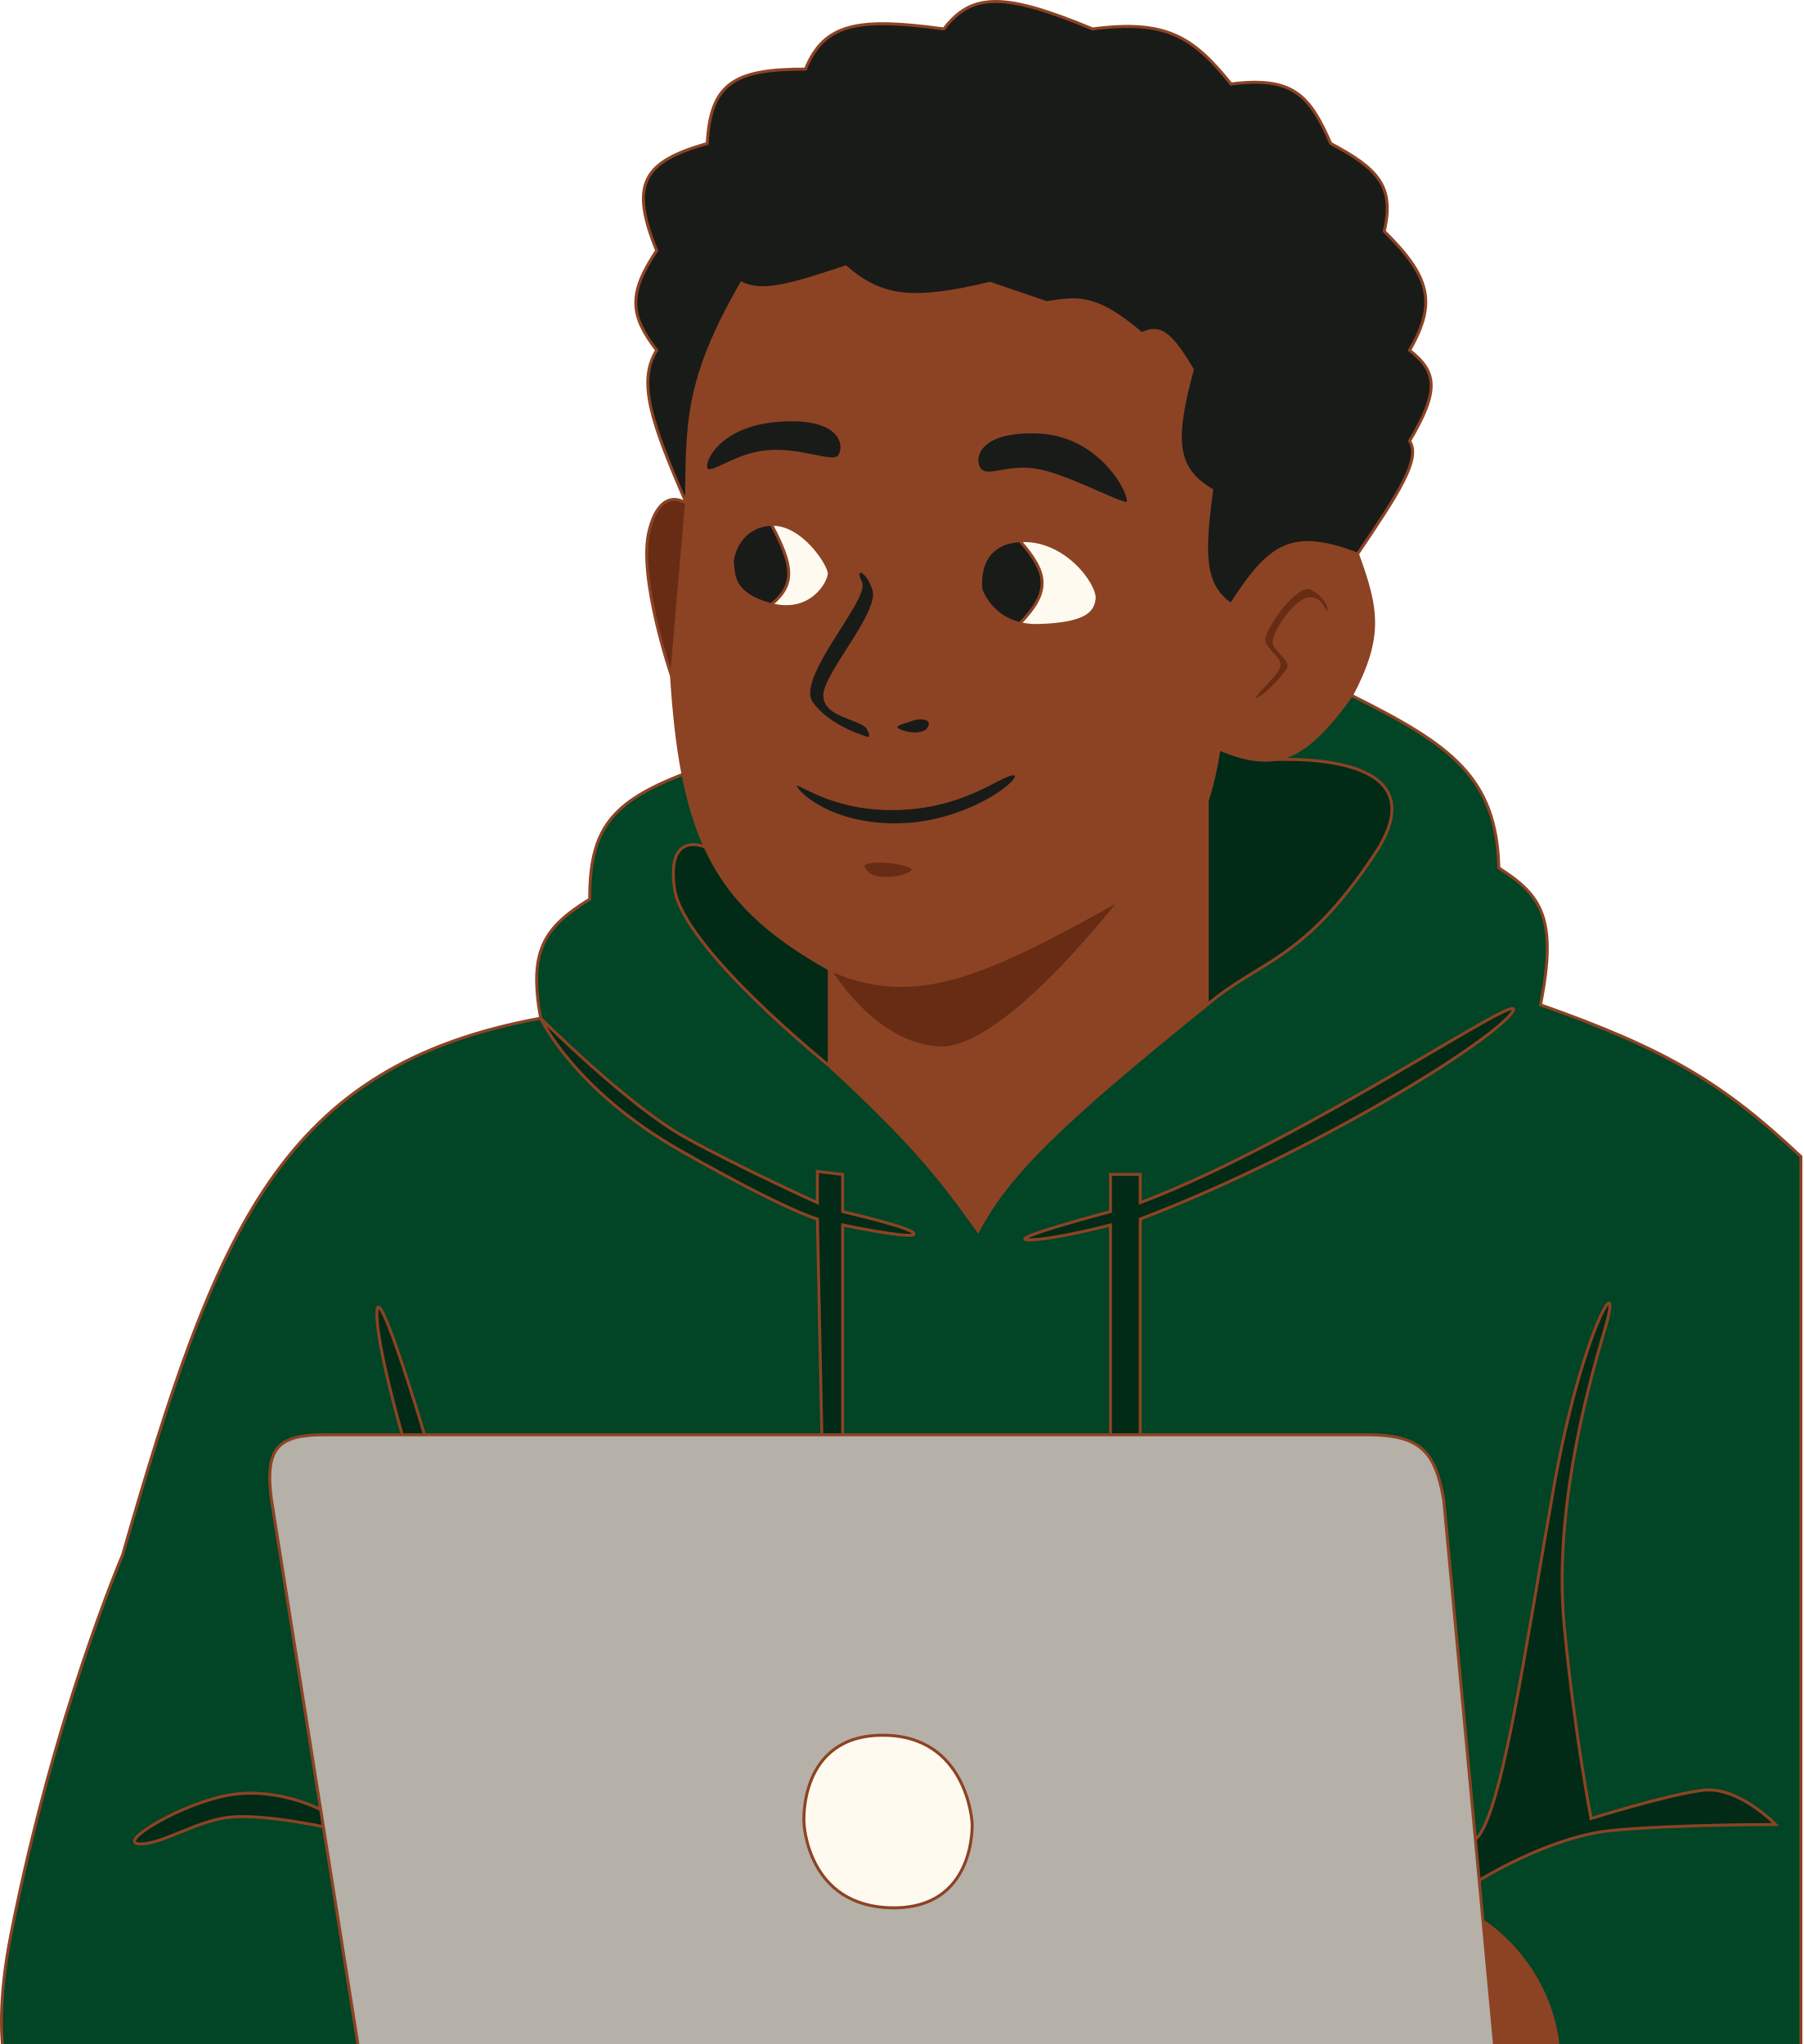
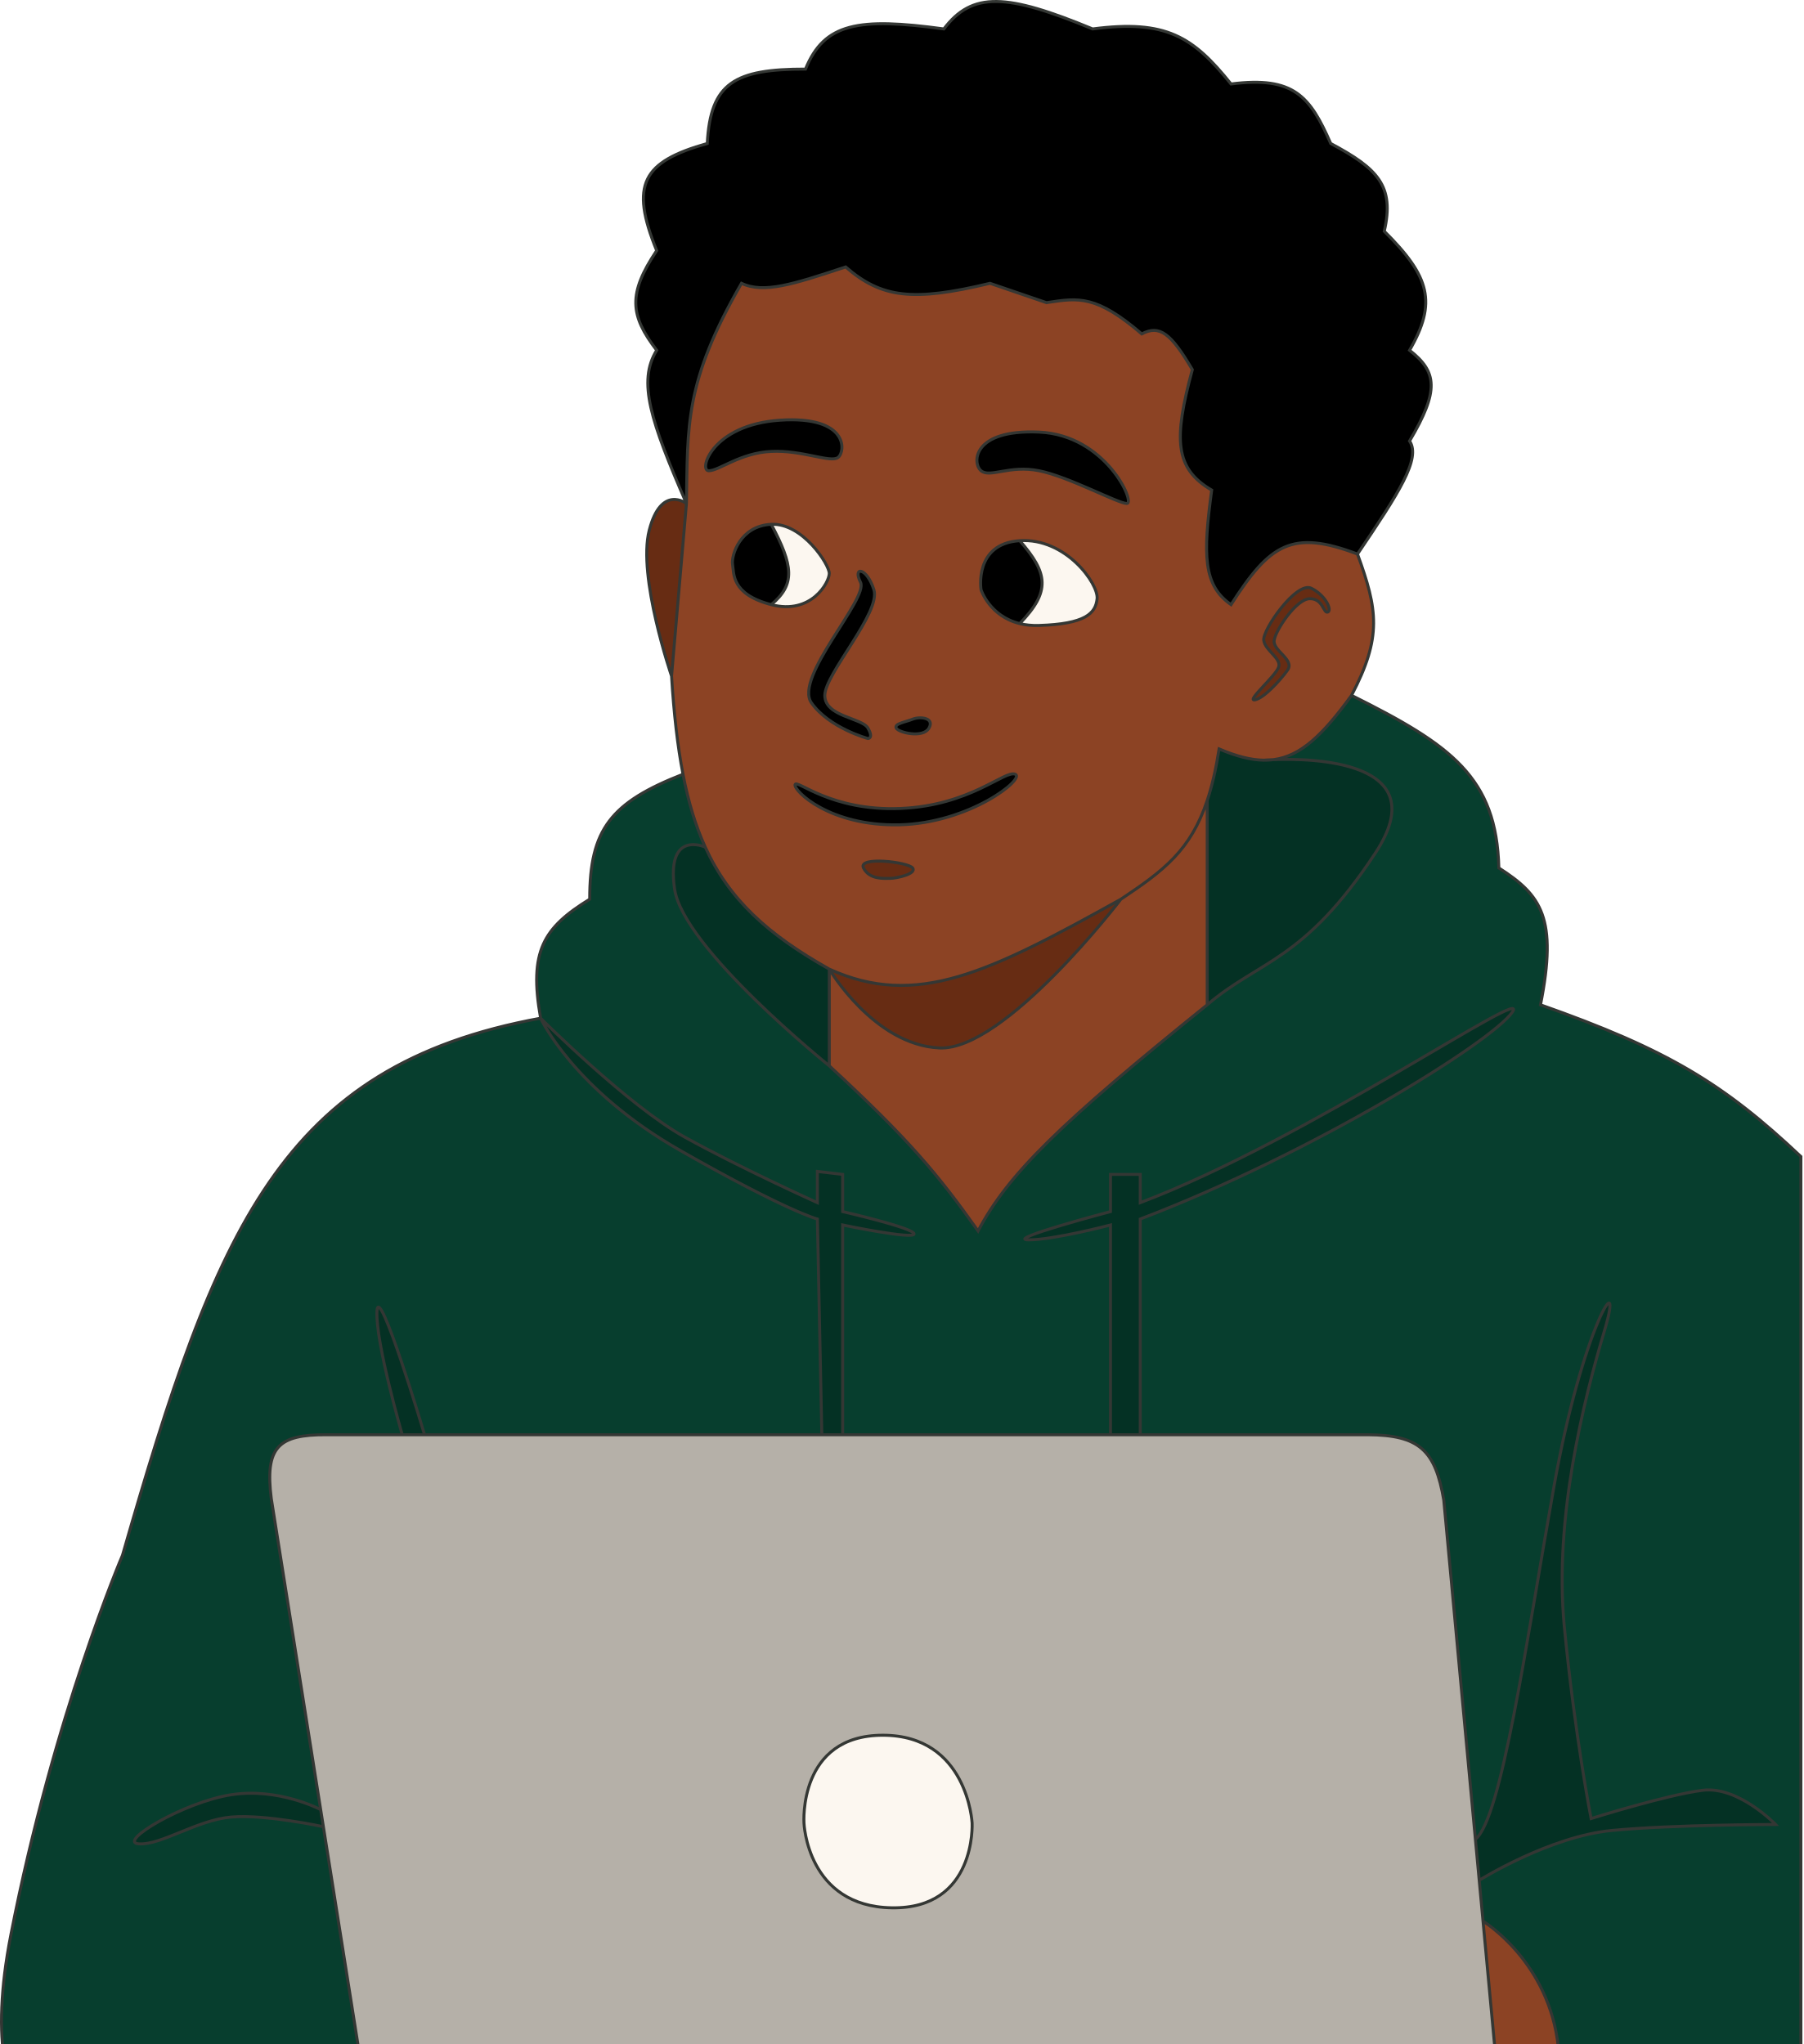
<svg xmlns="http://www.w3.org/2000/svg" width="606" height="687" viewBox="0 0 606 687" fill="none">
  <path d="M315.666 352.224C293.666 351.177 278.666 325.724 278.666 325.724V358.224C305.229 382.8 315.021 394.474 328.666 413.724C338.754 394.643 355.95 377.817 405.666 337.724V269.04C400.099 285.783 391.044 292.648 376.666 302.224C376.666 302.224 337.666 353.272 315.666 352.224Z" fill="#8C4324" />
  <path d="M498.352 645.724L505.666 724.224C505.666 724.224 526.666 717.224 523.666 688.224C520.666 659.224 498.352 645.724 498.352 645.724Z" fill="#8C4324" />
  <path d="M376.666 302.224C332.172 326.962 307.95 339.019 278.666 325.724C278.666 325.724 293.666 351.177 315.666 352.224C337.666 353.272 376.666 302.224 376.666 302.224Z" fill="#672C13" />
  <path d="M225.666 227.224L230.668 169.225C230.668 169.225 222.166 162.724 218.166 178.224C214.166 193.724 225.666 227.224 225.666 227.224Z" fill="#672C13" />
-   <path d="M259.166 176.224C248.666 176.724 245.666 186.724 246.166 189.724C246.666 192.724 245.666 199.725 259.166 203.225C267.4 196.372 266.569 190.087 259.166 176.224Z" fill="#191B19" />
-   <path d="M342.666 181.724C327.166 182.724 329.666 198.224 329.666 198.224C329.666 198.224 332.506 207.095 342.666 209.592C353.218 198.709 352.152 192.608 342.666 181.724Z" fill="#191B19" />
-   <path d="M329.666 158.224C326.665 155.724 326.666 144.224 349.166 145.224C371.666 146.224 381.666 169.225 378.666 169.225C375.666 169.225 359.166 160.224 349.166 158.224C339.166 156.224 332.667 160.724 329.666 158.224Z" fill="#191B19" />
-   <path d="M238.166 158.224C234.666 158.224 239.165 142.724 262.166 141.224C285.167 139.724 284.167 151.724 281.666 153.724C279.165 155.724 269.666 151.224 259.166 151.724C248.666 152.224 241.666 158.224 238.166 158.224Z" fill="#191B19" />
-   <path d="M220.668 117.725C214.172 128.19 218.657 141.595 230.668 169.225C231.142 142.836 229.961 128.579 249.168 95.225C256.724 98.755 266.536 95.555 284.167 89.725C296.167 100.119 306.643 101.494 332.667 95.225L351.667 101.725L352.019 101.671C362.46 100.08 368.422 99.171 383.667 112.225C389.653 109.092 393.411 111.937 400.667 124.225C394.268 147.84 394.809 157.478 407.167 164.725C404.227 186.567 404.284 196.689 413.667 203.225C426.759 182.822 434.154 177.889 456.166 186.224C469.969 165.8 477.606 154.157 473.668 148.225C483.739 131.243 482.94 124.968 473.668 117.725C482.939 101.69 480.517 92.951 465.167 77.725C468.684 62.494 462.976 56.657 447.167 48.224C440.244 32.427 434.858 25.518 413.667 28.224C400.906 12.314 391.813 6.509 367.167 9.725C338.16 -2.271 326.741 -2.875 317.167 9.725C288.367 5.791 277.011 7.734 270.667 23.224C246.971 23.208 238.712 27.751 237.668 48.224C215.905 54.37 211.591 61.937 220.668 84.225C210.951 98.75 211.664 105.979 220.668 117.725Z" fill="#191B19" />
-   <path d="M267.166 263.724C267.666 261.724 279.166 272.724 302.666 271.724C326.166 270.724 337.666 258.724 341.166 260.224C344.666 261.724 325.666 276.724 302.166 277.224C278.666 277.724 266.666 265.724 267.166 263.724Z" fill="#191B19" />
-   <path d="M289.166 195.724C291.93 201.216 266.666 227.724 272.666 236.224C278.666 244.724 291.666 248.224 291.666 248.224C291.666 248.224 293.666 248.224 291.666 244.724C289.666 241.224 277.166 240.915 277.166 233.724C277.166 226.534 296.087 205.863 293.666 198.224C291.246 190.586 286.402 190.233 289.166 195.724Z" fill="#191B19" />
-   <path d="M301.166 244.724C300.416 243.224 304.166 242.724 306.666 241.724C309.166 240.724 314.166 241.224 312.166 244.724C310.166 248.224 301.916 246.224 301.166 244.724Z" fill="#191B19" />
+   <path d="M259.166 176.224C248.666 176.724 245.666 186.724 246.166 189.724C246.666 192.724 245.666 199.725 259.166 203.225C267.4 196.372 266.569 190.087 259.166 176.224Z" fill="black" />
+   <path d="M342.666 181.724C327.166 182.724 329.666 198.224 329.666 198.224C329.666 198.224 332.506 207.095 342.666 209.592C353.218 198.709 352.152 192.608 342.666 181.724Z" fill="black" />
+   <path d="M329.666 158.224C326.665 155.724 326.666 144.224 349.166 145.224C371.666 146.224 381.666 169.225 378.666 169.225C375.666 169.225 359.166 160.224 349.166 158.224C339.166 156.224 332.667 160.724 329.666 158.224Z" fill="black" />
+   <path d="M238.166 158.224C234.666 158.224 239.165 142.724 262.166 141.224C285.167 139.724 284.167 151.724 281.666 153.724C279.165 155.724 269.666 151.224 259.166 151.724C248.666 152.224 241.666 158.224 238.166 158.224Z" fill="black" />
+   <path d="M220.668 117.725C214.172 128.19 218.657 141.595 230.668 169.225C231.142 142.836 229.961 128.579 249.168 95.225C256.724 98.755 266.536 95.555 284.167 89.725C296.167 100.119 306.643 101.494 332.667 95.225L351.667 101.725L352.019 101.671C362.46 100.08 368.422 99.171 383.667 112.225C389.653 109.092 393.411 111.937 400.667 124.225C394.268 147.84 394.809 157.478 407.167 164.725C404.227 186.567 404.284 196.689 413.667 203.225C426.759 182.822 434.154 177.889 456.166 186.224C469.969 165.8 477.606 154.157 473.668 148.225C483.739 131.243 482.94 124.968 473.668 117.725C482.939 101.69 480.517 92.951 465.167 77.725C468.684 62.494 462.976 56.657 447.167 48.224C440.244 32.427 434.858 25.518 413.667 28.224C400.906 12.314 391.813 6.509 367.167 9.725C338.16 -2.271 326.741 -2.875 317.167 9.725C288.367 5.791 277.011 7.734 270.667 23.224C246.971 23.208 238.712 27.751 237.668 48.224C215.905 54.37 211.591 61.937 220.668 84.225C210.951 98.75 211.664 105.979 220.668 117.725Z" fill="black" />
+   <path d="M267.166 263.724C267.666 261.724 279.166 272.724 302.666 271.724C326.166 270.724 337.666 258.724 341.166 260.224C344.666 261.724 325.666 276.724 302.166 277.224C278.666 277.724 266.666 265.724 267.166 263.724Z" fill="black" />
+   <path d="M289.166 195.724C291.93 201.216 266.666 227.724 272.666 236.224C278.666 244.724 291.666 248.224 291.666 248.224C291.666 248.224 293.666 248.224 291.666 244.724C289.666 241.224 277.166 240.915 277.166 233.724C277.166 226.534 296.087 205.863 293.666 198.224C291.246 190.586 286.402 190.233 289.166 195.724Z" fill="black" />
+   <path d="M301.166 244.724C300.416 243.224 304.166 242.724 306.666 241.724C309.166 240.724 314.166 241.224 312.166 244.724C310.166 248.224 301.916 246.224 301.166 244.724Z" fill="black" />
  <path d="M290.166 291.724C288.166 287.724 305.166 289.724 306.666 291.724C308.166 293.724 301.166 295.224 299.166 295.224C297.166 295.224 292.166 295.724 290.166 291.724Z" fill="#672C13" />
  <path d="M446.166 205.724C447.666 205.224 445.666 200.224 440.666 197.724C435.666 195.224 424.166 211.724 424.666 215.224C425.166 218.724 430.666 221.224 429.666 224.224C428.666 227.224 418.666 235.724 421.666 235.224C424.666 234.724 430.166 228.724 432.666 225.224C435.166 221.724 427.666 218.724 428.166 215.224C428.666 211.724 435.666 201.224 440.166 201.224C444.666 201.224 444.666 206.224 446.166 205.724Z" fill="#672C13" />
  <path fill-rule="evenodd" clip-rule="evenodd" d="M456.166 186.224C434.154 177.889 426.759 182.822 413.667 203.225C404.284 196.689 404.227 186.567 407.167 164.725C394.809 157.478 394.268 147.84 400.667 124.225C393.411 111.937 389.653 109.092 383.667 112.225C368.422 99.171 362.46 100.08 352.019 101.671L351.667 101.725L332.667 95.225C306.643 101.494 296.167 100.119 284.167 89.725C266.536 95.555 256.724 98.755 249.168 95.225C229.961 128.579 231.142 142.836 230.668 169.225L225.666 227.224C226.45 239.848 227.663 250.717 229.509 260.224C231.327 269.585 233.757 277.626 236.994 284.724C244.99 302.257 257.908 314.035 278.666 325.724C307.95 339.019 332.172 326.962 376.666 302.224C391.044 292.648 400.099 285.783 405.666 269.04C407.277 264.196 408.595 258.526 409.666 251.724C415.398 254.161 420.269 255.433 424.666 255.5C424.666 255.5 425.893 255.395 427.932 255.317C437.107 254.115 444.482 247.062 454.166 233.724C464.452 214.108 462.977 204.92 456.166 186.224ZM246.166 189.724C245.666 186.724 248.666 176.724 259.166 176.224C269.666 175.724 278.666 189.724 278.666 192.724C278.666 195.724 272.666 206.725 259.166 203.225C245.666 199.725 246.666 192.724 246.166 189.724ZM329.666 198.224C329.666 198.224 327.166 182.724 342.666 181.724C358.166 180.724 369.166 196.224 368.666 201.224C368.166 206.224 364.665 209.724 349.166 210.224C346.724 210.303 344.567 210.059 342.666 209.592C332.506 207.095 329.666 198.224 329.666 198.224ZM262.166 141.224C239.165 142.724 234.666 158.224 238.166 158.224C241.666 158.224 248.666 152.224 259.166 151.724C269.666 151.224 279.165 155.724 281.666 153.724C284.167 151.724 285.167 139.724 262.166 141.224ZM349.166 145.224C326.666 144.224 326.665 155.724 329.666 158.224C332.667 160.724 339.166 156.224 349.166 158.224C359.166 160.224 375.666 169.225 378.666 169.225C381.666 169.225 371.666 146.224 349.166 145.224ZM272.666 236.224C266.666 227.724 291.93 201.216 289.166 195.724C286.402 190.233 291.246 190.586 293.666 198.224C296.087 205.863 277.166 226.534 277.166 233.724C277.166 240.915 289.666 241.224 291.666 244.724C293.666 248.224 291.666 248.224 291.666 248.224C291.666 248.224 278.666 244.724 272.666 236.224ZM306.666 241.724C304.166 242.724 300.416 243.224 301.166 244.724C301.916 246.224 310.166 248.224 312.166 244.724C314.166 241.224 309.166 240.724 306.666 241.724ZM302.666 271.724C279.166 272.724 267.666 261.724 267.166 263.724C266.666 265.724 278.666 277.724 302.166 277.224C325.666 276.724 344.666 261.724 341.166 260.224C337.666 258.724 326.166 270.724 302.666 271.724ZM440.666 197.724C445.666 200.224 447.666 205.224 446.166 205.724C444.666 206.224 444.666 201.224 440.166 201.224C435.666 201.224 428.666 211.724 428.166 215.224C427.666 218.724 435.166 221.724 432.666 225.224C430.166 228.724 424.666 234.724 421.666 235.224C418.666 235.724 428.666 227.224 429.666 224.224C430.666 221.224 425.166 218.724 424.666 215.224C424.166 211.724 435.666 195.224 440.666 197.724ZM306.666 291.724C305.166 289.724 288.166 287.724 290.166 291.724C292.166 295.724 297.166 295.224 299.166 295.224C301.166 295.224 308.166 293.724 306.666 291.724Z" fill="#8C4324" />
-   <path d="M368.666 201.224C369.166 196.224 358.166 180.724 342.666 181.724C352.152 192.608 353.218 198.709 342.666 209.592C344.567 210.059 346.724 210.303 349.166 210.224C364.665 209.724 368.166 206.224 368.666 201.224Z" fill="#FFFAF0" />
-   <path d="M278.666 192.724C278.666 189.724 269.666 175.724 259.166 176.224C266.569 190.087 267.4 196.372 259.166 203.225C272.666 206.725 278.666 195.724 278.666 192.724Z" fill="#FFFAF0" />
-   <path d="M296.666 583.224C325.166 583.224 326.666 612.724 326.666 612.724C326.666 612.724 328.166 641.699 299.666 641.224C271.166 640.75 270.166 612.724 270.166 612.724C270.166 612.724 268.166 583.224 296.666 583.224Z" fill="#FFFAF0" />
+   <path d="M368.666 201.224C369.166 196.224 358.166 180.724 342.666 181.724C352.152 192.608 353.218 198.709 342.666 209.592C344.567 210.059 346.724 210.303 349.166 210.224C364.665 209.724 368.166 206.224 368.666 201.224Z" fill="#FCF7F0" />
+   <path d="M278.666 192.724C278.666 189.724 269.666 175.724 259.166 176.224C266.569 190.087 267.4 196.372 259.166 203.225C272.666 206.725 278.666 195.724 278.666 192.724Z" fill="#FCF7F0" />
+   <path d="M296.666 583.224C325.166 583.224 326.666 612.724 326.666 612.724C326.666 612.724 328.166 641.699 299.666 641.224C271.166 640.75 270.166 612.724 270.166 612.724C270.166 612.724 268.166 583.224 296.666 583.224Z" fill="#FCF7F0" />
  <path fill-rule="evenodd" clip-rule="evenodd" d="M109.666 482.224C93.574 482.149 88.949 486.306 91.166 503.724L107.754 608.224L108.666 613.974L126.166 724.224H505.666L498.352 645.724L497.07 631.974L495.789 618.224L485.166 504.224C482.3 487.397 476.916 482.325 459.666 482.224H383.166H373.166H283.166H276.166H142.666H135.166H109.666ZM326.666 612.724C326.666 612.724 325.166 583.224 296.666 583.224C268.166 583.224 270.166 612.724 270.166 612.724C270.166 612.724 271.166 640.75 299.666 641.224C328.166 641.699 326.666 612.724 326.666 612.724Z" fill="#B5B0A8" />
-   <path d="M181.666 342.224C94.131 358.268 72.672 413.297 41.166 522.724C41.166 522.724 18.166 576.224 3.666 650.224C-10.834 724.224 29.166 724.224 29.166 724.224H126.166L108.666 613.974C108.666 613.974 89.166 609.724 77.666 610.724C66.166 611.724 54.166 620.224 46.666 619.724C39.166 619.224 61.666 605.724 77.666 603.224C93.666 600.724 107.754 608.224 107.754 608.224L91.166 503.724C88.949 486.306 93.574 482.149 109.666 482.224H135.166C135.166 482.224 126.166 451.224 126.666 440.724C127.166 430.224 142.666 482.224 142.666 482.224H276.166L274.666 409.724C274.666 409.724 264.666 407.224 228.666 386.724C192.666 366.224 181.666 342.224 181.666 342.224Z" fill="#014426" />
-   <path d="M409.666 251.724C408.595 258.526 407.277 264.196 405.666 269.04V337.724C423.166 322.724 438.119 323.224 462.166 286.724C482.819 255.377 440.338 254.843 427.932 255.317C426.87 255.456 425.783 255.517 424.666 255.5C420.269 255.433 415.398 254.161 409.666 251.724Z" fill="#012A17" />
-   <path d="M278.666 358.224V325.724C257.908 314.035 244.99 302.257 236.994 284.724C236.994 284.724 223.823 278.724 226.666 298.724C229.509 318.724 278.666 358.224 278.666 358.224Z" fill="#012A17" />
-   <path d="M181.666 342.224C181.666 342.224 192.666 366.224 228.666 386.724C264.666 407.224 274.666 409.724 274.666 409.724L276.166 482.224H283.166V411.724C283.166 411.724 307.166 416.724 307.166 414.724C307.166 412.724 283.166 407.224 283.166 407.224V394.724L274.666 393.724V404.224C274.666 404.224 249.166 392.724 230.166 382.224C211.166 371.724 181.666 342.224 181.666 342.224Z" fill="#012A17" />
-   <path d="M383.166 482.224V409.724C441.269 387.601 501.166 350.224 508.166 340.224C515.166 330.224 439.376 382.988 383.166 404.224V394.724H373.166V407.224C373.166 407.224 337.166 416.724 345.666 416.724C354.166 416.724 373.166 411.724 373.166 411.724V482.224H383.166Z" fill="#012A17" />
-   <path d="M126.666 440.724C126.166 451.224 135.166 482.224 135.166 482.224H142.666C142.666 482.224 127.166 430.224 126.666 440.724Z" fill="#012A17" />
-   <path d="M77.666 610.724C89.166 609.724 108.666 613.974 108.666 613.974L107.754 608.224C107.754 608.224 93.666 600.724 77.666 603.224C61.666 605.724 39.166 619.224 46.666 619.724C54.166 620.224 66.166 611.724 77.666 610.724Z" fill="#012A17" />
-   <path d="M522.166 499.724C512.666 553.224 504.608 610.884 495.789 618.224L497.07 631.974C497.07 631.974 520.666 617.224 541.666 615.224C562.666 613.224 596.666 613.224 596.666 613.224C596.666 613.224 584.166 600.224 572.166 601.724C560.166 603.224 534.666 611.224 534.666 611.224C534.666 611.224 529.166 583.224 525.666 546.724C522.166 510.224 532.166 470.724 539.166 447.224C546.166 423.724 531.666 446.224 522.166 499.724Z" fill="#012A17" />
-   <path d="M328.666 413.724C315.021 394.474 305.229 382.8 278.666 358.224C278.666 358.224 229.509 318.724 226.666 298.724C223.823 278.724 236.994 284.724 236.994 284.724C233.757 277.626 231.327 269.585 229.509 260.224C205.319 269.694 198.118 278.699 198.166 302.224C182.61 311.807 177.643 319.669 181.666 342.224C181.666 342.224 211.166 371.724 230.166 382.224C249.166 392.724 274.666 404.224 274.666 404.224V393.724L283.166 394.724V407.224C283.166 407.224 307.166 412.724 307.166 414.724C307.166 416.724 283.166 411.724 283.166 411.724V482.224H373.166V411.724C373.166 411.724 354.166 416.724 345.666 416.724C337.166 416.724 373.166 407.224 373.166 407.224V394.724H383.166V404.224C439.376 382.988 515.166 330.224 508.166 340.224C501.166 350.224 441.269 387.601 383.166 409.724V482.224H459.666C476.916 482.325 482.3 487.397 485.166 504.224L495.789 618.224C504.608 610.884 512.666 553.224 522.166 499.724C531.666 446.224 546.166 423.724 539.166 447.224C532.166 470.724 522.166 510.224 525.666 546.724C529.166 583.224 534.666 611.224 534.666 611.224C534.666 611.224 560.166 603.224 572.166 601.724C584.166 600.224 596.666 613.224 596.666 613.224C596.666 613.224 562.666 613.224 541.666 615.224C520.666 617.224 497.07 631.974 497.07 631.974L498.352 645.724C498.352 645.724 520.666 659.224 523.666 688.224C526.666 717.224 505.666 724.224 505.666 724.224H605.166V388.724C579.143 364.2 560.403 352.799 517.666 337.724C523.452 308.56 517.988 300.874 503.666 291.724C502.909 261.202 487.61 250.394 454.166 233.724C444.482 247.062 437.107 254.115 427.932 255.317C440.338 254.843 482.819 255.377 462.166 286.724C438.119 323.224 423.166 322.724 405.666 337.724C355.95 377.817 338.754 394.643 328.666 413.724Z" fill="#014426" />
-   <path d="M230.668 169.225C218.657 141.595 214.172 128.19 220.668 117.725C211.664 105.98 210.951 98.75 220.668 84.225C211.591 61.937 215.905 54.37 237.668 48.224C238.712 27.751 246.971 23.208 270.667 23.224C277.011 7.734 288.367 5.791 317.167 9.725C326.741 -2.875 338.16 -2.271 367.167 9.725C391.813 6.509 400.906 12.314 413.667 28.224C434.858 25.518 440.244 32.427 447.167 48.224C462.976 56.657 468.684 62.494 465.167 77.725C480.517 92.951 482.939 101.69 473.668 117.725C482.94 124.968 483.739 131.243 473.668 148.225C477.606 154.157 469.969 165.8 456.166 186.224M225.666 227.224L230.668 169.225C231.142 142.836 229.961 128.579 249.168 95.225C256.724 98.755 266.536 95.555 284.167 89.725C296.167 100.119 306.643 101.494 332.667 95.225L351.667 101.725C351.785 101.707 351.903 101.689 352.019 101.671M230.668 169.225C230.668 169.225 222.166 162.724 218.166 178.224C214.166 193.724 225.666 227.224 225.666 227.224M456.166 186.224C434.154 177.889 426.759 182.822 413.667 203.225C404.284 196.689 404.227 186.567 407.167 164.725C394.809 157.478 394.268 147.84 400.667 124.225C393.411 111.937 389.653 109.092 383.667 112.225C368.422 99.171 362.46 100.08 352.019 101.671M456.166 186.224C462.977 204.92 464.452 214.108 454.166 233.724M351.667 101.725L352.019 101.671M236.994 284.724C233.757 277.626 231.327 269.585 229.509 260.224C227.663 250.717 226.45 239.848 225.666 227.224M278.666 325.724C307.95 339.019 332.172 326.962 376.666 302.224M278.666 325.724C278.666 325.724 293.666 351.177 315.666 352.224C337.666 353.272 376.666 302.224 376.666 302.224M278.666 325.724V358.224M278.666 325.724C257.908 314.035 244.99 302.257 236.994 284.724M376.666 302.224C391.044 292.648 400.099 285.783 405.666 269.04M454.166 233.724C487.61 250.394 502.909 261.202 503.666 291.724C517.988 300.874 523.452 308.56 517.666 337.724C560.403 352.799 579.143 364.2 605.166 388.724V724.224H505.666M454.166 233.724C444.482 247.062 437.107 254.115 427.932 255.317M259.166 176.224C248.666 176.724 245.666 186.724 246.166 189.724C246.666 192.724 245.666 199.725 259.166 203.225M259.166 176.224C269.666 175.724 278.666 189.724 278.666 192.724C278.666 195.724 272.666 206.725 259.166 203.225M259.166 176.224C266.569 190.087 267.4 196.372 259.166 203.225M342.666 209.592C344.567 210.059 346.724 210.303 349.166 210.224C364.665 209.724 368.166 206.224 368.666 201.224C369.166 196.224 358.166 180.724 342.666 181.724C327.166 182.724 329.666 198.224 329.666 198.224C329.666 198.224 332.506 207.095 342.666 209.592ZM342.666 181.724C352.152 192.608 353.218 198.709 342.666 209.592M427.932 255.317C440.338 254.843 482.819 255.377 462.166 286.724C438.119 323.224 423.166 322.724 405.666 337.724C355.95 377.817 338.754 394.643 328.666 413.724C315.021 394.474 305.229 382.8 278.666 358.224M278.666 358.224C278.666 358.224 229.509 318.724 226.666 298.724C223.823 278.724 236.994 284.724 236.994 284.724M405.666 337.724V269.04M427.932 255.317C426.87 255.456 425.783 255.517 424.666 255.5C420.269 255.433 415.398 254.161 409.666 251.724C408.595 258.526 407.277 264.196 405.666 269.04M229.509 260.224C205.319 269.694 198.118 278.699 198.166 302.224C182.61 311.807 177.643 319.669 181.666 342.224M181.666 342.224C94.131 358.268 72.672 413.297 41.166 522.724C41.166 522.724 18.166 576.224 3.666 650.224C-10.834 724.224 29.166 724.224 29.166 724.224H126.166M181.666 342.224C181.666 342.224 192.666 366.224 228.666 386.724C264.666 407.224 274.666 409.724 274.666 409.724L276.166 482.224M181.666 342.224C181.666 342.224 211.166 371.724 230.166 382.224C249.166 392.724 274.666 404.224 274.666 404.224V393.724L283.166 394.724V407.224C283.166 407.224 307.166 412.724 307.166 414.724C307.166 416.724 283.166 411.724 283.166 411.724V482.224M126.166 724.224H505.666M126.166 724.224L108.666 613.974M505.666 724.224L498.352 645.724M505.666 724.224C505.666 724.224 526.666 717.224 523.666 688.224C520.666 659.224 498.352 645.724 498.352 645.724M498.352 645.724L497.07 631.974M424.666 255.5C424.666 255.5 425.893 255.395 427.932 255.317M276.166 482.224H283.166M276.166 482.224H142.666M283.166 482.224H373.166M383.166 482.224H459.666C476.916 482.325 482.3 487.397 485.166 504.224L495.789 618.224M383.166 482.224V409.724C441.269 387.601 501.166 350.224 508.166 340.224C515.166 330.224 439.376 382.988 383.166 404.224V394.724H373.166V407.224C373.166 407.224 337.166 416.724 345.666 416.724C354.166 416.724 373.166 411.724 373.166 411.724V482.224M383.166 482.224H373.166M495.789 618.224C504.608 610.884 512.666 553.224 522.166 499.724C531.666 446.224 546.166 423.724 539.166 447.224C532.166 470.724 522.166 510.224 525.666 546.724C529.166 583.224 534.666 611.224 534.666 611.224C534.666 611.224 560.166 603.224 572.166 601.724C584.166 600.224 596.666 613.224 596.666 613.224C596.666 613.224 562.666 613.224 541.666 615.224C520.666 617.224 497.07 631.974 497.07 631.974M495.789 618.224L497.07 631.974M108.666 613.974L107.754 608.224L91.166 503.724C88.949 486.306 93.574 482.149 109.666 482.224H135.166M135.166 482.224C135.166 482.224 126.166 451.224 126.666 440.724C127.166 430.224 142.666 482.224 142.666 482.224M135.166 482.224H142.666M108.666 613.974C108.666 613.974 89.166 609.724 77.666 610.724C66.166 611.724 54.166 620.224 46.666 619.724C39.166 619.224 61.666 605.724 77.666 603.224C93.666 600.724 107.754 608.224 107.754 608.224M238.166 158.224C234.666 158.224 239.165 142.724 262.166 141.224C285.167 139.724 284.167 151.724 281.666 153.724C279.165 155.724 269.666 151.224 259.166 151.724C248.666 152.224 241.666 158.224 238.166 158.224ZM329.666 158.224C326.665 155.724 326.666 144.224 349.166 145.224C371.666 146.224 381.666 169.225 378.666 169.225C375.666 169.225 359.166 160.224 349.166 158.224C339.166 156.224 332.667 160.724 329.666 158.224ZM289.166 195.724C291.93 201.216 266.666 227.724 272.666 236.224C278.666 244.724 291.666 248.224 291.666 248.224C291.666 248.224 293.666 248.224 291.666 244.724C289.666 241.224 277.166 240.915 277.166 233.724C277.166 226.534 296.087 205.863 293.666 198.224C291.246 190.586 286.402 190.233 289.166 195.724ZM301.166 244.724C300.416 243.224 304.166 242.724 306.666 241.724C309.166 240.724 314.166 241.224 312.166 244.724C310.166 248.224 301.916 246.224 301.166 244.724ZM267.166 263.724C267.666 261.724 279.166 272.724 302.666 271.724C326.166 270.724 337.666 258.724 341.166 260.224C344.666 261.724 325.666 276.724 302.166 277.224C278.666 277.724 266.666 265.724 267.166 263.724ZM446.166 205.724C447.666 205.224 445.666 200.224 440.666 197.724C435.666 195.224 424.166 211.724 424.666 215.224C425.166 218.724 430.666 221.224 429.666 224.224C428.666 227.224 418.666 235.724 421.666 235.224C424.666 234.724 430.166 228.724 432.666 225.224C435.166 221.724 427.666 218.724 428.166 215.224C428.666 211.724 435.666 201.224 440.166 201.224C444.666 201.224 444.666 206.224 446.166 205.724ZM290.166 291.724C288.166 287.724 305.166 289.724 306.666 291.724C308.166 293.724 301.166 295.224 299.166 295.224C297.166 295.224 292.166 295.724 290.166 291.724ZM296.666 583.224C325.166 583.224 326.666 612.724 326.666 612.724C326.666 612.724 328.166 641.699 299.666 641.224C271.166 640.749 270.166 612.724 270.166 612.724C270.166 612.724 268.166 583.224 296.666 583.224Z" stroke="#8C4324" />
+   <path d="M181.666 342.224C94.131 358.268 72.672 413.297 41.166 522.724C41.166 522.724 18.166 576.224 3.666 650.224C-10.834 724.224 29.166 724.224 29.166 724.224H126.166L108.666 613.974C108.666 613.974 89.166 609.724 77.666 610.724C66.166 611.724 54.166 620.224 46.666 619.724C39.166 619.224 61.666 605.724 77.666 603.224C93.666 600.724 107.754 608.224 107.754 608.224L91.166 503.724C88.949 486.306 93.574 482.149 109.666 482.224H135.166C135.166 482.224 126.166 451.224 126.666 440.724C127.166 430.224 142.666 482.224 142.666 482.224H276.166L274.666 409.724C274.666 409.724 264.666 407.224 228.666 386.724C192.666 366.224 181.666 342.224 181.666 342.224Z" fill="#073E2E" />
+   <path d="M409.666 251.724C408.595 258.526 407.277 264.196 405.666 269.04V337.724C423.166 322.724 438.119 323.224 462.166 286.724C482.819 255.377 440.338 254.843 427.932 255.317C426.87 255.456 425.783 255.517 424.666 255.5C420.269 255.433 415.398 254.161 409.666 251.724Z" fill="#043124" />
+   <path d="M278.666 358.224V325.724C257.908 314.035 244.99 302.257 236.994 284.724C236.994 284.724 223.823 278.724 226.666 298.724C229.509 318.724 278.666 358.224 278.666 358.224Z" fill="#043124" />
+   <path d="M181.666 342.224C181.666 342.224 192.666 366.224 228.666 386.724C264.666 407.224 274.666 409.724 274.666 409.724L276.166 482.224H283.166V411.724C283.166 411.724 307.166 416.724 307.166 414.724C307.166 412.724 283.166 407.224 283.166 407.224V394.724L274.666 393.724V404.224C274.666 404.224 249.166 392.724 230.166 382.224C211.166 371.724 181.666 342.224 181.666 342.224Z" fill="#043124" />
+   <path d="M383.166 482.224V409.724C441.269 387.601 501.166 350.224 508.166 340.224C515.166 330.224 439.376 382.988 383.166 404.224V394.724H373.166V407.224C373.166 407.224 337.166 416.724 345.666 416.724C354.166 416.724 373.166 411.724 373.166 411.724V482.224H383.166Z" fill="#043124" />
+   <path d="M126.666 440.724C126.166 451.224 135.166 482.224 135.166 482.224H142.666C142.666 482.224 127.166 430.224 126.666 440.724Z" fill="#043124" />
+   <path d="M77.666 610.724C89.166 609.724 108.666 613.974 108.666 613.974L107.754 608.224C107.754 608.224 93.666 600.724 77.666 603.224C61.666 605.724 39.166 619.224 46.666 619.724C54.166 620.224 66.166 611.724 77.666 610.724Z" fill="#043124" />
+   <path d="M522.166 499.724C512.666 553.224 504.608 610.884 495.789 618.224L497.07 631.974C497.07 631.974 520.666 617.224 541.666 615.224C562.666 613.224 596.666 613.224 596.666 613.224C596.666 613.224 584.166 600.224 572.166 601.724C560.166 603.224 534.666 611.224 534.666 611.224C534.666 611.224 529.166 583.224 525.666 546.724C522.166 510.224 532.166 470.724 539.166 447.224C546.166 423.724 531.666 446.224 522.166 499.724Z" fill="#043124" />
+   <path d="M328.666 413.724C315.021 394.474 305.229 382.8 278.666 358.224C278.666 358.224 229.509 318.724 226.666 298.724C223.823 278.724 236.994 284.724 236.994 284.724C233.757 277.626 231.327 269.585 229.509 260.224C205.319 269.694 198.118 278.699 198.166 302.224C182.61 311.807 177.643 319.669 181.666 342.224C181.666 342.224 211.166 371.724 230.166 382.224C249.166 392.724 274.666 404.224 274.666 404.224V393.724L283.166 394.724V407.224C283.166 407.224 307.166 412.724 307.166 414.724C307.166 416.724 283.166 411.724 283.166 411.724V482.224H373.166V411.724C373.166 411.724 354.166 416.724 345.666 416.724C337.166 416.724 373.166 407.224 373.166 407.224V394.724H383.166V404.224C439.376 382.988 515.166 330.224 508.166 340.224C501.166 350.224 441.269 387.601 383.166 409.724V482.224H459.666C476.916 482.325 482.3 487.397 485.166 504.224L495.789 618.224C504.608 610.884 512.666 553.224 522.166 499.724C531.666 446.224 546.166 423.724 539.166 447.224C532.166 470.724 522.166 510.224 525.666 546.724C529.166 583.224 534.666 611.224 534.666 611.224C534.666 611.224 560.166 603.224 572.166 601.724C584.166 600.224 596.666 613.224 596.666 613.224C596.666 613.224 562.666 613.224 541.666 615.224C520.666 617.224 497.07 631.974 497.07 631.974L498.352 645.724C498.352 645.724 520.666 659.224 523.666 688.224C526.666 717.224 505.666 724.224 505.666 724.224H605.166V388.724C579.143 364.2 560.403 352.799 517.666 337.724C523.452 308.56 517.988 300.874 503.666 291.724C502.909 261.202 487.61 250.394 454.166 233.724C444.482 247.062 437.107 254.115 427.932 255.317C440.338 254.843 482.819 255.377 462.166 286.724C438.119 323.224 423.166 322.724 405.666 337.724C355.95 377.817 338.754 394.643 328.666 413.724Z" fill="#073E2E" />
+   <path d="M230.668 169.225C218.657 141.595 214.172 128.19 220.668 117.725C211.664 105.98 210.951 98.75 220.668 84.225C211.591 61.937 215.905 54.37 237.668 48.224C238.712 27.751 246.971 23.208 270.667 23.224C277.011 7.734 288.367 5.791 317.167 9.725C326.741 -2.875 338.16 -2.271 367.167 9.725C391.813 6.509 400.906 12.314 413.667 28.224C434.858 25.518 440.244 32.427 447.167 48.224C462.976 56.657 468.684 62.494 465.167 77.725C480.517 92.951 482.939 101.69 473.668 117.725C482.94 124.968 483.739 131.243 473.668 148.225C477.606 154.157 469.969 165.8 456.166 186.224M225.666 227.224L230.668 169.225C231.142 142.836 229.961 128.579 249.168 95.225C256.724 98.755 266.536 95.555 284.167 89.725C296.167 100.119 306.643 101.494 332.667 95.225L351.667 101.725C351.785 101.707 351.903 101.689 352.019 101.671M230.668 169.225C230.668 169.225 222.166 162.724 218.166 178.224C214.166 193.724 225.666 227.224 225.666 227.224M456.166 186.224C434.154 177.889 426.759 182.822 413.667 203.225C404.284 196.689 404.227 186.567 407.167 164.725C394.809 157.478 394.268 147.84 400.667 124.225C393.411 111.937 389.653 109.092 383.667 112.225C368.422 99.171 362.46 100.08 352.019 101.671M456.166 186.224C462.977 204.92 464.452 214.108 454.166 233.724M351.667 101.725L352.019 101.671M236.994 284.724C233.757 277.626 231.327 269.585 229.509 260.224C227.663 250.717 226.45 239.848 225.666 227.224M278.666 325.724C307.95 339.019 332.172 326.962 376.666 302.224M278.666 325.724C278.666 325.724 293.666 351.177 315.666 352.224C337.666 353.272 376.666 302.224 376.666 302.224M278.666 325.724V358.224M278.666 325.724C257.908 314.035 244.99 302.257 236.994 284.724M376.666 302.224C391.044 292.648 400.099 285.783 405.666 269.04M454.166 233.724C487.61 250.394 502.909 261.202 503.666 291.724C517.988 300.874 523.452 308.56 517.666 337.724C560.403 352.799 579.143 364.2 605.166 388.724V724.224H505.666M454.166 233.724C444.482 247.062 437.107 254.115 427.932 255.317M259.166 176.224C248.666 176.724 245.666 186.724 246.166 189.724C246.666 192.724 245.666 199.725 259.166 203.225M259.166 176.224C269.666 175.724 278.666 189.724 278.666 192.724C278.666 195.724 272.666 206.725 259.166 203.225M259.166 176.224C266.569 190.087 267.4 196.372 259.166 203.225M342.666 209.592C344.567 210.059 346.724 210.303 349.166 210.224C364.665 209.724 368.166 206.224 368.666 201.224C369.166 196.224 358.166 180.724 342.666 181.724C327.166 182.724 329.666 198.224 329.666 198.224C329.666 198.224 332.506 207.095 342.666 209.592ZM342.666 181.724C352.152 192.608 353.218 198.709 342.666 209.592M427.932 255.317C440.338 254.843 482.819 255.377 462.166 286.724C438.119 323.224 423.166 322.724 405.666 337.724C355.95 377.817 338.754 394.643 328.666 413.724C315.021 394.474 305.229 382.8 278.666 358.224M278.666 358.224C278.666 358.224 229.509 318.724 226.666 298.724C223.823 278.724 236.994 284.724 236.994 284.724M405.666 337.724V269.04M427.932 255.317C426.87 255.456 425.783 255.517 424.666 255.5C420.269 255.433 415.398 254.161 409.666 251.724C408.595 258.526 407.277 264.196 405.666 269.04M229.509 260.224C205.319 269.694 198.118 278.699 198.166 302.224C182.61 311.807 177.643 319.669 181.666 342.224M181.666 342.224C94.131 358.268 72.672 413.297 41.166 522.724C41.166 522.724 18.166 576.224 3.666 650.224C-10.834 724.224 29.166 724.224 29.166 724.224H126.166M181.666 342.224C181.666 342.224 192.666 366.224 228.666 386.724C264.666 407.224 274.666 409.724 274.666 409.724L276.166 482.224M181.666 342.224C181.666 342.224 211.166 371.724 230.166 382.224C249.166 392.724 274.666 404.224 274.666 404.224V393.724L283.166 394.724V407.224C283.166 407.224 307.166 412.724 307.166 414.724C307.166 416.724 283.166 411.724 283.166 411.724V482.224M126.166 724.224H505.666M126.166 724.224L108.666 613.974M505.666 724.224L498.352 645.724M505.666 724.224C505.666 724.224 526.666 717.224 523.666 688.224C520.666 659.224 498.352 645.724 498.352 645.724M498.352 645.724L497.07 631.974M424.666 255.5C424.666 255.5 425.893 255.395 427.932 255.317M276.166 482.224H283.166M276.166 482.224H142.666M283.166 482.224H373.166M383.166 482.224H459.666C476.916 482.325 482.3 487.397 485.166 504.224L495.789 618.224M383.166 482.224V409.724C441.269 387.601 501.166 350.224 508.166 340.224C515.166 330.224 439.376 382.988 383.166 404.224V394.724H373.166V407.224C373.166 407.224 337.166 416.724 345.666 416.724C354.166 416.724 373.166 411.724 373.166 411.724V482.224M383.166 482.224H373.166M495.789 618.224C504.608 610.884 512.666 553.224 522.166 499.724C531.666 446.224 546.166 423.724 539.166 447.224C532.166 470.724 522.166 510.224 525.666 546.724C529.166 583.224 534.666 611.224 534.666 611.224C534.666 611.224 560.166 603.224 572.166 601.724C584.166 600.224 596.666 613.224 596.666 613.224C596.666 613.224 562.666 613.224 541.666 615.224C520.666 617.224 497.07 631.974 497.07 631.974M495.789 618.224L497.07 631.974M108.666 613.974L107.754 608.224L91.166 503.724C88.949 486.306 93.574 482.149 109.666 482.224H135.166M135.166 482.224C135.166 482.224 126.166 451.224 126.666 440.724C127.166 430.224 142.666 482.224 142.666 482.224M135.166 482.224H142.666M108.666 613.974C108.666 613.974 89.166 609.724 77.666 610.724C66.166 611.724 54.166 620.224 46.666 619.724C39.166 619.224 61.666 605.724 77.666 603.224C93.666 600.724 107.754 608.224 107.754 608.224M238.166 158.224C234.666 158.224 239.165 142.724 262.166 141.224C285.167 139.724 284.167 151.724 281.666 153.724C279.165 155.724 269.666 151.224 259.166 151.724C248.666 152.224 241.666 158.224 238.166 158.224ZM329.666 158.224C326.665 155.724 326.666 144.224 349.166 145.224C371.666 146.224 381.666 169.225 378.666 169.225C375.666 169.225 359.166 160.224 349.166 158.224C339.166 156.224 332.667 160.724 329.666 158.224ZM289.166 195.724C291.93 201.216 266.666 227.724 272.666 236.224C278.666 244.724 291.666 248.224 291.666 248.224C291.666 248.224 293.666 248.224 291.666 244.724C289.666 241.224 277.166 240.915 277.166 233.724C277.166 226.534 296.087 205.863 293.666 198.224C291.246 190.586 286.402 190.233 289.166 195.724ZM301.166 244.724C300.416 243.224 304.166 242.724 306.666 241.724C309.166 240.724 314.166 241.224 312.166 244.724C310.166 248.224 301.916 246.224 301.166 244.724ZM267.166 263.724C267.666 261.724 279.166 272.724 302.666 271.724C326.166 270.724 337.666 258.724 341.166 260.224C344.666 261.724 325.666 276.724 302.166 277.224C278.666 277.724 266.666 265.724 267.166 263.724ZM446.166 205.724C447.666 205.224 445.666 200.224 440.666 197.724C435.666 195.224 424.166 211.724 424.666 215.224C425.166 218.724 430.666 221.224 429.666 224.224C428.666 227.224 418.666 235.724 421.666 235.224C424.666 234.724 430.166 228.724 432.666 225.224C435.166 221.724 427.666 218.724 428.166 215.224C428.666 211.724 435.666 201.224 440.166 201.224C444.666 201.224 444.666 206.224 446.166 205.724ZM290.166 291.724C288.166 287.724 305.166 289.724 306.666 291.724C308.166 293.724 301.166 295.224 299.166 295.224C297.166 295.224 292.166 295.724 290.166 291.724ZM296.666 583.224C325.166 583.224 326.666 612.724 326.666 612.724C326.666 612.724 328.166 641.699 299.666 641.224C271.166 640.749 270.166 612.724 270.166 612.724C270.166 612.724 268.166 583.224 296.666 583.224Z" stroke="#343734" />
</svg>
